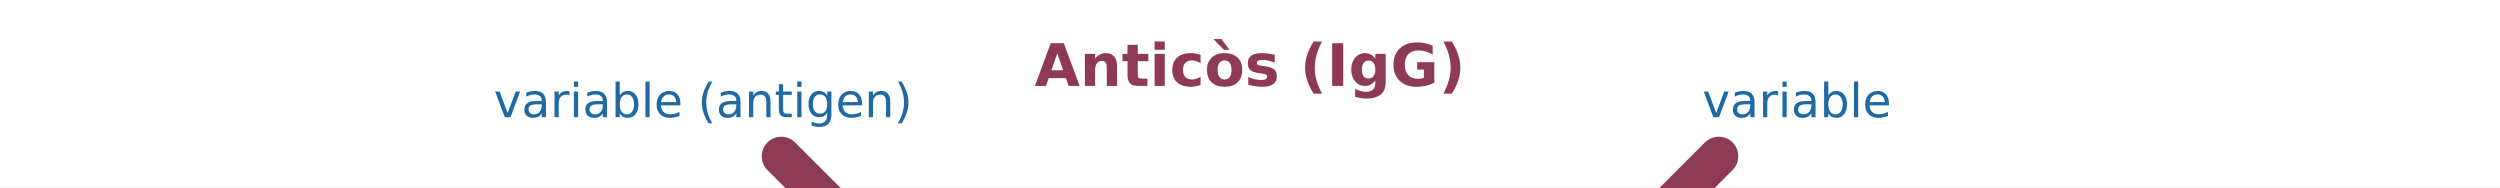
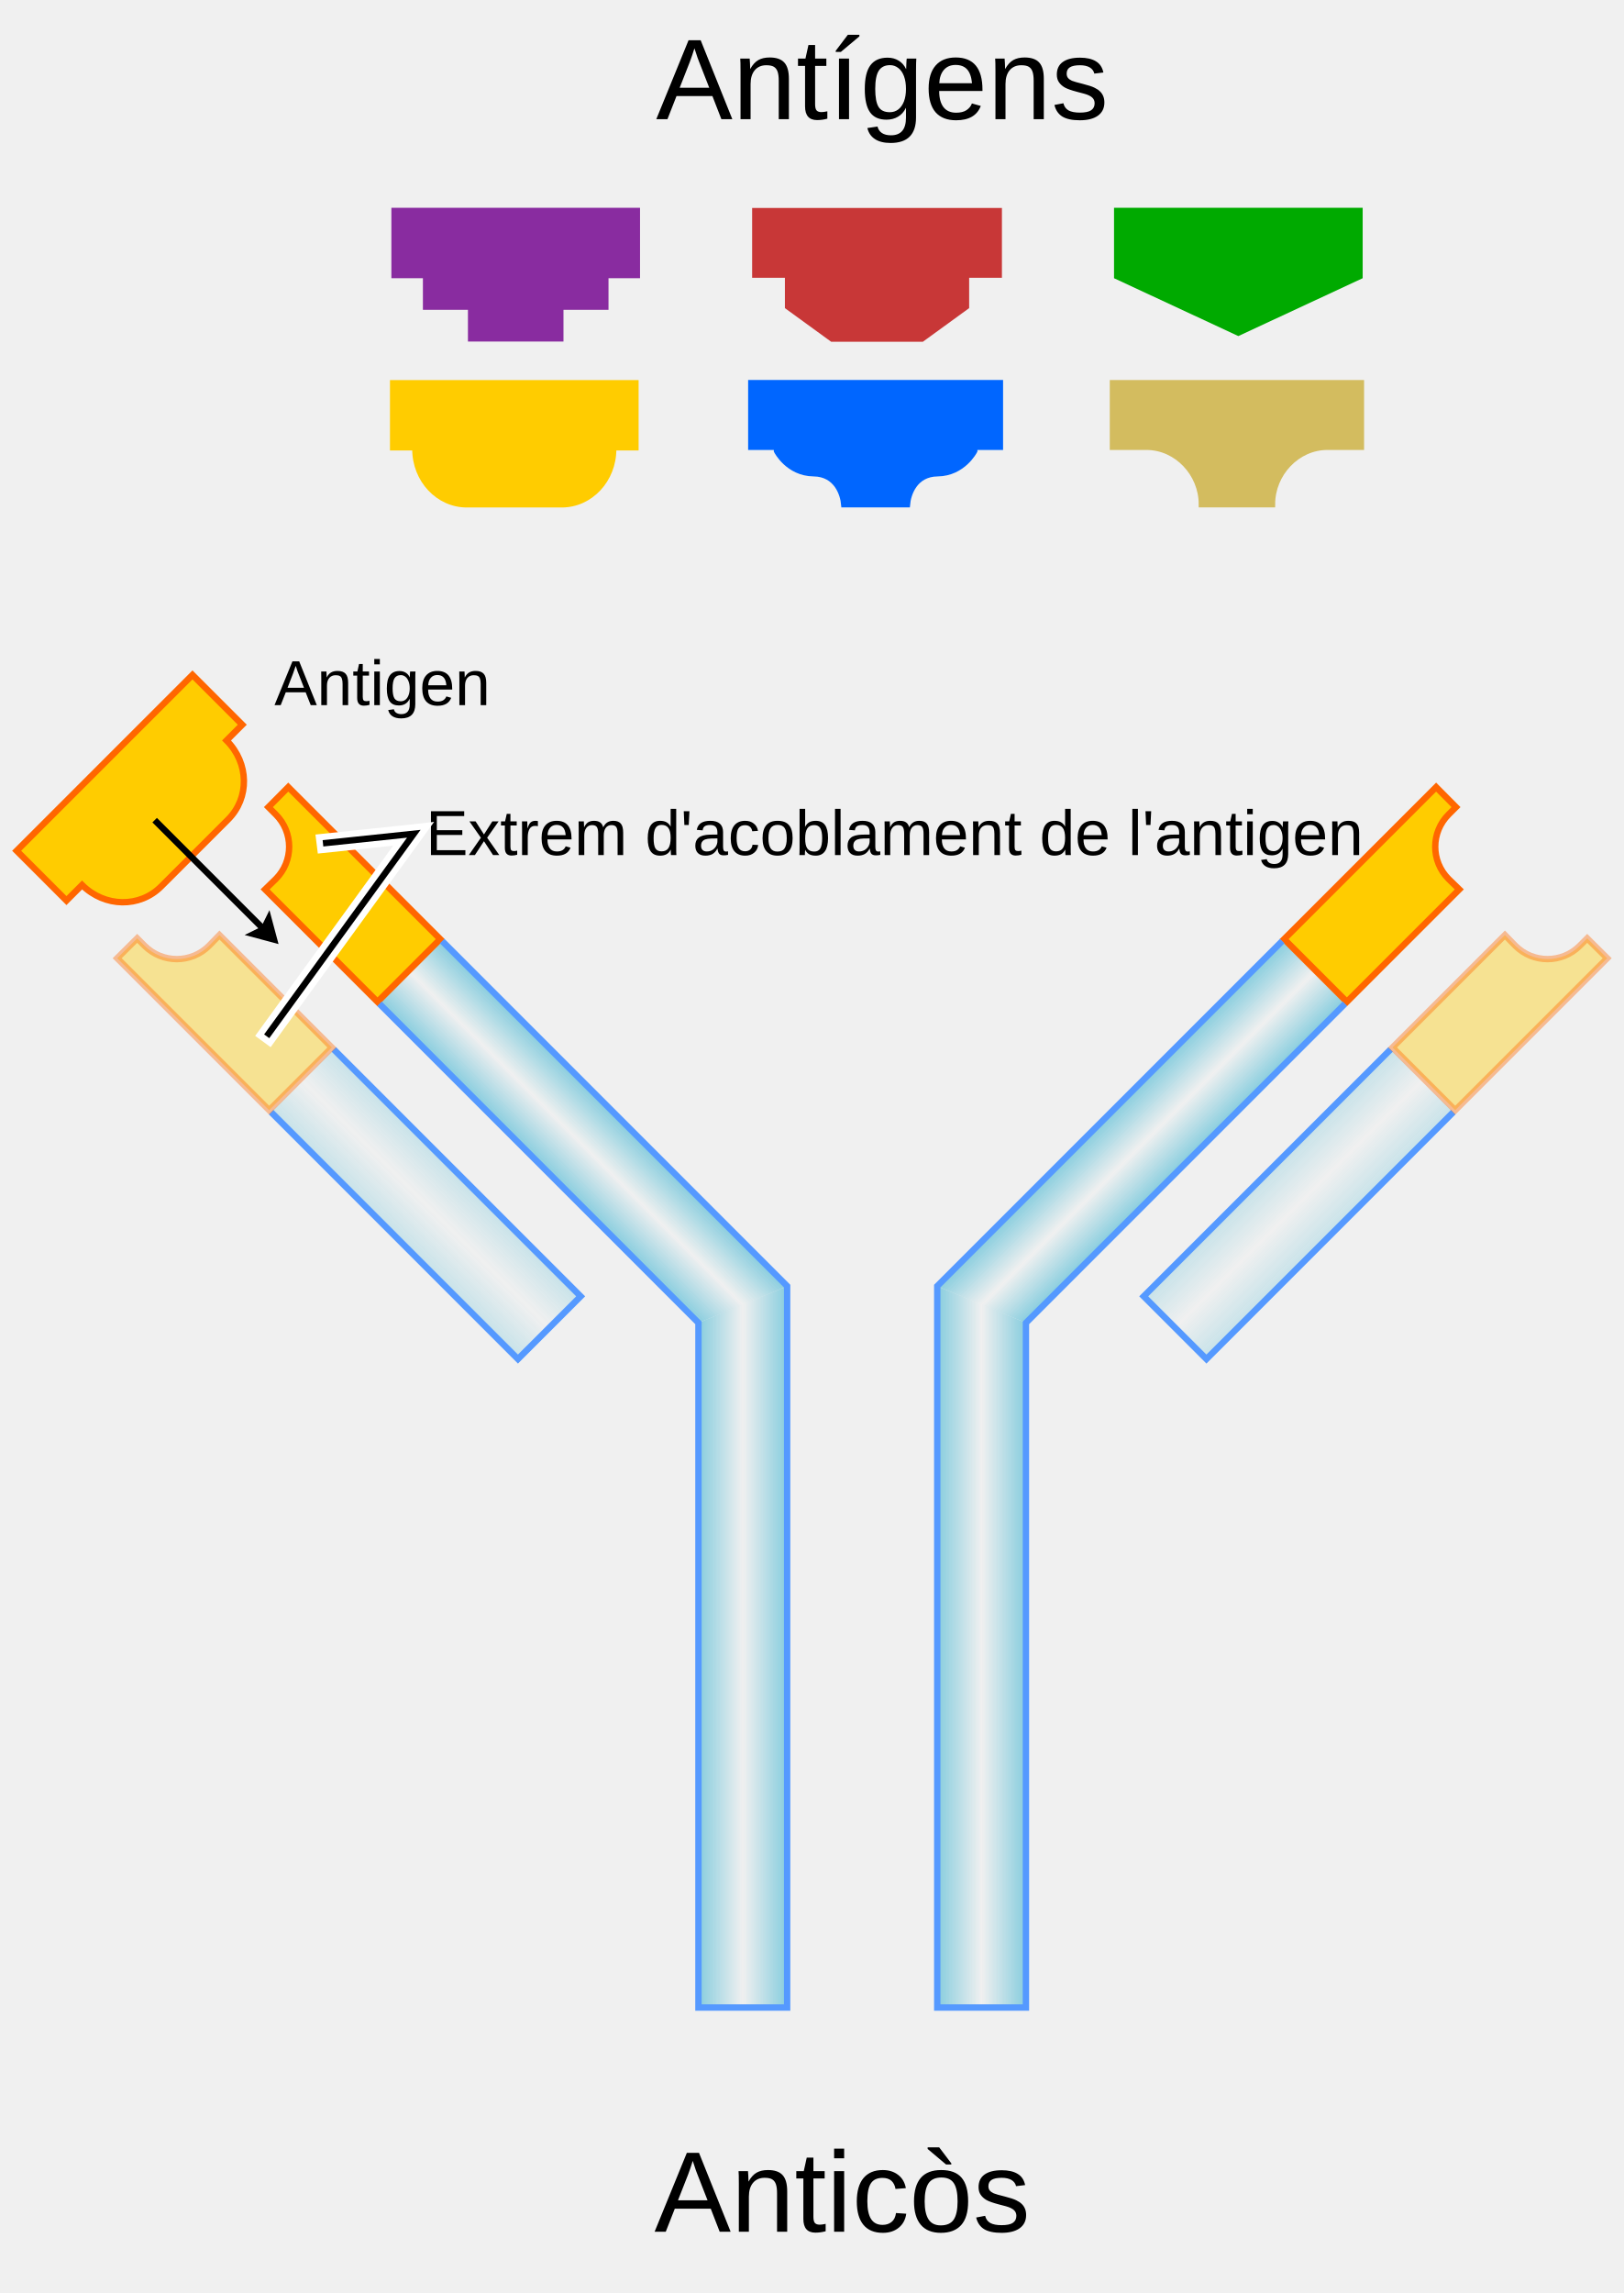
- <svg xmlns="http://www.w3.org/2000/svg" viewBox="0 0 640 48" font-family="DejaVu Sans, Liberation Sans, Arial, sans-serif">
-   <rect width="640" height="48" fill="#fff" />
-   <defs>
-     <marker id="ah" markerWidth="8" markerHeight="8" refX="7" refY="3" orient="auto">
-       <path d="M0,0 L8,3 L0,6 Z" fill="#1b1f24" />
-     </marker>
-     <marker id="ahg" markerWidth="8" markerHeight="8" refX="7" refY="3" orient="auto">
-       <path d="M0,0 L8,3 L0,6 Z" fill="#0E7C66" />
-     </marker>
-     <marker id="ahr" markerWidth="8" markerHeight="8" refX="7" refY="3" orient="auto">
-       <path d="M0,0 L8,3 L0,6 Z" fill="#B23A52" />
-     </marker>
-     <marker id="ahb" markerWidth="8" markerHeight="8" refX="7" refY="3" orient="auto">
-       <path d="M0,0 L8,3 L0,6 Z" fill="#1F6AA5" />
-     </marker>
+ <svg xmlns="http://www.w3.org/2000/svg" xmlns:xlink="http://www.w3.org/1999/xlink" viewBox="0 0 255 360" version="1.0" width="255" height="360" id="svg2">
+   <defs id="defs4">
+     <linearGradient id="linearGradient8210">
+       <stop style="stop-color:#87cdde;stop-opacity:0.392" offset="0" id="stop8212" />
+       <stop style="stop-color:#87cdde;stop-opacity:0" offset="0.5" id="stop8214" />
+       <stop style="stop-color:#87cdde;stop-opacity:0.392" offset="1" id="stop8216" />
+     </linearGradient>
+     <linearGradient id="linearGradient4120">
+       <stop style="stop-color:#87cdde;stop-opacity:1" offset="0" id="stop4122" />
+       <stop style="stop-color:#87cdde;stop-opacity:0" offset="0.5" id="stop4128" />
+       <stop style="stop-color:#87cdde;stop-opacity:1" offset="1" id="stop4124" />
+     </linearGradient>
+     <linearGradient x1="108.75" y1="444.237" x2="122.679" y2="444.237" id="linearGradient6261" xlink:href="#linearGradient4120" gradientUnits="userSpaceOnUse" gradientTransform="matrix(-1,0,0,-1,269.8908,999.2559)" />
+     <linearGradient x1="108.75" y1="444.237" x2="122.679" y2="444.237" id="linearGradient6265" xlink:href="#linearGradient4120" gradientUnits="userSpaceOnUse" gradientTransform="matrix(-0.7071068,0.7071068,0.7071068,0.7071068,-110.8754,77.38042)" />
+     <linearGradient x1="108.75" y1="444.237" x2="122.679" y2="444.237" id="linearGradient6270" xlink:href="#linearGradient8210" gradientUnits="userSpaceOnUse" gradientTransform="translate(-388.608,-23.68451)" />
+     <linearGradient x1="108.75" y1="444.237" x2="122.679" y2="444.237" id="linearGradient8244" xlink:href="#linearGradient8210" gradientUnits="userSpaceOnUse" gradientTransform="translate(-388.608,-23.68451)" />
+     <linearGradient x1="108.75" y1="444.237" x2="122.679" y2="444.237" id="linearGradient8246" xlink:href="#linearGradient4120" gradientUnits="userSpaceOnUse" gradientTransform="matrix(-0.7071068,0.7071068,0.7071068,0.7071068,-110.8754,77.38042)" />
+     <linearGradient x1="108.75" y1="444.237" x2="122.679" y2="444.237" id="linearGradient8248" xlink:href="#linearGradient4120" gradientUnits="userSpaceOnUse" gradientTransform="matrix(-1,0,0,-1,269.8908,999.2559)" />
+     <linearGradient x1="108.75" y1="444.237" x2="122.679" y2="444.237" id="linearGradient16169" xlink:href="#linearGradient4120" gradientUnits="userSpaceOnUse" gradientTransform="matrix(1,0,0,-1,75.96151,999.2559)" />
+     <linearGradient x1="108.75" y1="444.237" x2="122.679" y2="444.237" id="linearGradient16173" xlink:href="#linearGradient4120" gradientUnits="userSpaceOnUse" gradientTransform="matrix(0.7071068,0.7071068,-0.7071068,0.7071068,456.7276,77.38042)" />
+     <linearGradient x1="108.75" y1="444.237" x2="122.679" y2="444.237" id="linearGradient16178" xlink:href="#linearGradient8210" gradientUnits="userSpaceOnUse" gradientTransform="translate(-633.1625,-268.239)" />
+     <linearGradient x1="108.75" y1="444.237" x2="122.679" y2="444.237" id="linearGradient16182" xlink:href="#linearGradient4120" gradientUnits="userSpaceOnUse" gradientTransform="matrix(-1,0,0,-1,269.8908,999.2559)" />
+     <linearGradient x1="108.75" y1="444.237" x2="122.679" y2="444.237" id="linearGradient16186" xlink:href="#linearGradient4120" gradientUnits="userSpaceOnUse" gradientTransform="matrix(-0.7071068,0.7071068,0.7071068,0.7071068,-110.8754,77.38042)" />
+     <linearGradient x1="108.75" y1="444.237" x2="122.679" y2="444.237" id="linearGradient16191" xlink:href="#linearGradient8210" gradientUnits="userSpaceOnUse" gradientTransform="translate(-388.608,-23.68451)" />
+     <linearGradient x1="108.75" y1="444.237" x2="122.679" y2="444.237" id="linearGradient17197" xlink:href="#linearGradient8210" gradientUnits="userSpaceOnUse" gradientTransform="translate(-388.608,-23.68451)" />
+     <linearGradient x1="108.75" y1="444.237" x2="122.679" y2="444.237" id="linearGradient17199" xlink:href="#linearGradient4120" gradientUnits="userSpaceOnUse" gradientTransform="matrix(-0.7071068,0.7071068,0.7071068,0.7071068,-110.8754,77.38042)" />
+     <linearGradient x1="108.75" y1="444.237" x2="122.679" y2="444.237" id="linearGradient17201" xlink:href="#linearGradient4120" gradientUnits="userSpaceOnUse" gradientTransform="matrix(-1,0,0,-1,269.8908,999.2559)" />
+     <linearGradient x1="108.75" y1="444.237" x2="122.679" y2="444.237" id="linearGradient17203" xlink:href="#linearGradient8210" gradientUnits="userSpaceOnUse" gradientTransform="translate(-633.1625,-268.239)" />
+     <linearGradient x1="108.75" y1="444.237" x2="122.679" y2="444.237" id="linearGradient17205" xlink:href="#linearGradient4120" gradientUnits="userSpaceOnUse" gradientTransform="matrix(0.7071068,0.7071068,-0.7071068,0.7071068,456.7276,77.38042)" />
+     <linearGradient x1="108.75" y1="444.237" x2="122.679" y2="444.237" id="linearGradient17207" xlink:href="#linearGradient4120" gradientUnits="userSpaceOnUse" gradientTransform="matrix(1,0,0,-1,75.96151,999.2559)" />
+     <linearGradient x1="108.75" y1="444.237" x2="122.679" y2="444.237" id="linearGradient17230" xlink:href="#linearGradient4120" gradientUnits="userSpaceOnUse" gradientTransform="matrix(1,0,0,-1,38.4289,697.9804)" />
+     <linearGradient x1="108.75" y1="444.237" x2="122.679" y2="444.237" id="linearGradient17234" xlink:href="#linearGradient4120" gradientUnits="userSpaceOnUse" gradientTransform="matrix(0.7071068,0.7071068,-0.7071068,0.7071068,419.195,-223.8951)" />
+     <linearGradient x1="108.75" y1="444.237" x2="122.679" y2="444.237" id="linearGradient17239" xlink:href="#linearGradient8210" gradientUnits="userSpaceOnUse" gradientTransform="translate(-393.589,-454.7334)" />
+     <linearGradient x1="108.75" y1="444.237" x2="122.679" y2="444.237" id="linearGradient17243" xlink:href="#linearGradient4120" gradientUnits="userSpaceOnUse" gradientTransform="matrix(-1,0,0,-1,232.3581,697.9804)" />
+     <linearGradient x1="108.75" y1="444.237" x2="122.679" y2="444.237" id="linearGradient17247" xlink:href="#linearGradient4120" gradientUnits="userSpaceOnUse" gradientTransform="matrix(-0.7071068,0.7071068,0.7071068,0.7071068,-148.408,-223.8951)" />
+     <linearGradient x1="108.75" y1="444.237" x2="122.679" y2="444.237" id="linearGradient17252" xlink:href="#linearGradient8210" gradientUnits="userSpaceOnUse" gradientTransform="translate(-202.1137,-263.258)" />
+     <linearGradient x1="108.75" y1="444.237" x2="122.679" y2="444.237" id="linearGradient2359" xlink:href="#linearGradient4120" gradientUnits="userSpaceOnUse" gradientTransform="matrix(1,0,0,-1,38.4289,697.9804)" />
+     <linearGradient x1="108.75" y1="444.237" x2="122.679" y2="444.237" id="linearGradient2363" xlink:href="#linearGradient4120" gradientUnits="userSpaceOnUse" gradientTransform="matrix(0.7071068,0.7071068,-0.7071068,0.7071068,419.195,-223.8951)" />
+     <linearGradient x1="108.75" y1="444.237" x2="122.679" y2="444.237" id="linearGradient2368" xlink:href="#linearGradient8210" gradientUnits="userSpaceOnUse" gradientTransform="translate(-393.589,-454.7334)" />
+     <linearGradient x1="108.75" y1="444.237" x2="122.679" y2="444.237" id="linearGradient2372" xlink:href="#linearGradient4120" gradientUnits="userSpaceOnUse" gradientTransform="matrix(-1,0,0,-1,232.3581,697.9804)" />
+     <linearGradient x1="108.75" y1="444.237" x2="122.679" y2="444.237" id="linearGradient2376" xlink:href="#linearGradient4120" gradientUnits="userSpaceOnUse" gradientTransform="matrix(-0.7071068,0.7071068,0.7071068,0.7071068,-148.408,-223.8951)" />
+     <linearGradient x1="108.75" y1="444.237" x2="122.679" y2="444.237" id="linearGradient2381" xlink:href="#linearGradient8210" gradientUnits="userSpaceOnUse" gradientTransform="translate(-202.1137,-263.258)" />
+     <linearGradient x1="108.75" y1="444.237" x2="122.679" y2="444.237" id="linearGradient2395" xlink:href="#linearGradient8210" gradientUnits="userSpaceOnUse" gradientTransform="translate(-202.1137,-263.258)" />
+     <linearGradient x1="108.75" y1="444.237" x2="122.679" y2="444.237" id="linearGradient2397" xlink:href="#linearGradient4120" gradientUnits="userSpaceOnUse" gradientTransform="matrix(-0.7071068,0.7071068,0.7071068,0.7071068,-148.408,-223.8951)" />
+     <linearGradient x1="108.75" y1="444.237" x2="122.679" y2="444.237" id="linearGradient2399" xlink:href="#linearGradient4120" gradientUnits="userSpaceOnUse" gradientTransform="matrix(-1,0,0,-1,232.3581,697.9804)" />
+     <linearGradient x1="108.75" y1="444.237" x2="122.679" y2="444.237" id="linearGradient2419" xlink:href="#linearGradient8210" gradientUnits="userSpaceOnUse" gradientTransform="translate(-202.1137,-263.258)" />
+     <linearGradient x1="108.75" y1="444.237" x2="122.679" y2="444.237" id="linearGradient2421" xlink:href="#linearGradient4120" gradientUnits="userSpaceOnUse" gradientTransform="matrix(-0.7071068,0.7071068,0.7071068,0.7071068,-148.408,-223.8951)" />
+     <linearGradient x1="108.75" y1="444.237" x2="122.679" y2="444.237" id="linearGradient2423" xlink:href="#linearGradient4120" gradientUnits="userSpaceOnUse" gradientTransform="matrix(-1,0,0,-1,232.3581,697.9804)" />
+     <linearGradient x1="108.75" y1="444.237" x2="122.679" y2="444.237" id="linearGradient2428" xlink:href="#linearGradient4120" gradientUnits="userSpaceOnUse" gradientTransform="matrix(-1,0,0,-1,232.3581,697.9804)" />
+     <linearGradient x1="108.75" y1="444.237" x2="122.679" y2="444.237" id="linearGradient2432" xlink:href="#linearGradient4120" gradientUnits="userSpaceOnUse" gradientTransform="matrix(-0.7071068,0.7071068,0.7071068,0.7071068,-148.408,-223.8951)" />
+     <linearGradient x1="108.75" y1="444.237" x2="122.679" y2="444.237" id="linearGradient2437" xlink:href="#linearGradient8210" gradientUnits="userSpaceOnUse" gradientTransform="translate(-202.1137,-263.258)" />
+     <linearGradient x1="108.75" y1="444.237" x2="122.679" y2="444.237" id="linearGradient2442" xlink:href="#linearGradient4120" gradientUnits="userSpaceOnUse" gradientTransform="matrix(1,0,0,-1,38.4289,697.9804)" />
+     <linearGradient x1="108.75" y1="444.237" x2="122.679" y2="444.237" id="linearGradient2446" xlink:href="#linearGradient4120" gradientUnits="userSpaceOnUse" gradientTransform="matrix(0.7071068,0.7071068,-0.7071068,0.7071068,419.195,-223.8951)" />
+     <linearGradient x1="108.75" y1="444.237" x2="122.679" y2="444.237" id="linearGradient2451" xlink:href="#linearGradient8210" gradientUnits="userSpaceOnUse" gradientTransform="translate(-393.589,-454.7334)" />
  </defs>
-   <text x="320" y="22" font-size="15" text-anchor="middle" fill="#8E3A55" font-weight="700" font-style="normal">Anticòs (IgG)</text>
-   <path d="M320 200 L240 80 L200 40" fill="none" stroke="#8E3A55" stroke-width="10" stroke-linecap="round" />
-   <path d="M320 200 L400 80 L440 40" fill="none" stroke="#8E3A55" stroke-width="10" stroke-linecap="round" />
-   <path d="M250 90 L220 70" fill="none" stroke="#1F6AA5" stroke-width="6" stroke-linecap="round" />
-   <path d="M390 90 L420 70" fill="none" stroke="#1F6AA5" stroke-width="6" stroke-linecap="round" />
-   <text x="180" y="30" font-size="12" text-anchor="middle" fill="#1F6AA5" font-weight="400" font-style="normal">variable (antigen)</text>
-   <text x="460" y="30" font-size="12" text-anchor="middle" fill="#1F6AA5" font-weight="400" font-style="normal">variable</text>
+   <use transform="matrix(-1,0,0,1,270.7871,0)" id="use2453" x="0" y="0" width="255" height="360" xlink:href="#rect2170" />
+   <use transform="matrix(-1,0,0,1,270.7871,0)" id="use2455" x="0" y="0" width="255" height="360" xlink:href="#rect4130" />
+   <use transform="matrix(-1,0,0,1,270.7871,0)" id="use2457" x="0" y="0" width="255" height="360" xlink:href="#path5103" />
+   <use transform="matrix(-1,0,0,1,270.7871,0)" id="use2459" x="0" y="0" width="255" height="360" xlink:href="#rect6095" />
+   <use transform="matrix(-1,0,0,1,270.7871,0)" id="use2461" x="0" y="0" width="255" height="360" xlink:href="#path6099" />
+   <use transform="matrix(-1,0,0,1,270.7871,0)" id="use2463" x="0" y="0" width="255" height="360" xlink:href="#path6120" />
+   <use transform="matrix(-1,0,0,1,270.7871,0)" id="use2465" x="0" y="0" width="255" height="360" xlink:href="#path6097" />
+   <path d="M 38.045,113.781 L 30.225,105.961 L 2.616,133.57 L 10.436,141.39 L 12.883,138.944 C 16.484,142.499 21.948,142.531 25.295,139.185 C 28.641,135.838 32.493,131.986 35.84,128.64 C 39.186,125.293 39.154,119.829 35.576,116.251 L 38.045,113.781 z " style="color:#000000;fill:#ffcc00;fill-opacity:1;fill-rule:nonzero;stroke:#ff6600;stroke-width:1px;stroke-linecap:butt;stroke-linejoin:miter;marker:none;marker-start:none;marker-mid:none;marker-end:none;stroke-miterlimit:4;stroke-dashoffset:0;stroke-opacity:1;visibility:visible;display:inline;overflow:visible;enable-background:accumulate" id="path9250" />
+   <path d="M 61.461,32.622 L 100.506,32.622 L 100.506,43.68 L 61.461,43.68 L 61.461,32.622 z M 66.411,40.388 L 95.556,40.388 L 95.556,48.642 L 66.411,48.642 L 66.411,40.388 z M 73.482,48.401 L 88.485,48.401 L 88.485,53.622 L 73.482,53.622 L 73.482,48.401 z " style="color:#000000;fill:#892ca0;fill-opacity:1;fill-rule:nonzero;stroke:none;stroke-width:1px;stroke-linecap:butt;stroke-linejoin:miter;marker:none;marker-start:none;marker-mid:none;marker-end:none;stroke-miterlimit:4;stroke-dashoffset:0;stroke-opacity:0.392;visibility:visible;display:inline;overflow:visible;enable-background:accumulate" id="rect8257" />
+   <path d="M 144.764,53.187 L 151.719,48.134 L 151.719,43.145 L 156.866,43.145 L 156.866,33.124 L 118.581,33.124 L 118.581,43.145 L 123.728,43.145 L 123.728,48.134 L 130.682,53.187 L 144.764,53.187 z " style="color:#000000;fill:#c83737;fill-opacity:1;fill-rule:nonzero;stroke:#c83737;stroke-width:0.943px;stroke-linecap:butt;stroke-linejoin:miter;marker:none;marker-start:none;marker-mid:none;marker-end:none;stroke-miterlimit:4;stroke-dashoffset:0;stroke-opacity:1;visibility:visible;display:inline;overflow:visible;enable-background:accumulate" id="path9255" />
+   <path d="M 174.941,32.622 L 213.986,32.622 L 213.986,43.68 L 194.463,52.762 L 174.941,43.68 L 174.941,32.622 z " style="color:#000000;fill:#00aa00;fill-opacity:1;fill-rule:nonzero;stroke:none;stroke-width:1px;stroke-linecap:butt;stroke-linejoin:miter;marker:none;marker-start:none;marker-mid:none;marker-end:none;stroke-miterlimit:4;stroke-dashoffset:0;stroke-opacity:0.392;visibility:visible;display:inline;overflow:visible;enable-background:accumulate" id="path10231" />
+   <path d="M 61.238,59.669 L 100.283,59.669 L 100.283,70.727 L 61.238,70.727 L 61.238,59.669 z M 96.791,70.51 C 96.791,75.569 92.95,79.675 88.217,79.675 C 83.484,79.675 78.037,79.675 73.304,79.675 C 68.572,79.675 64.731,75.569 64.731,70.51" style="color:#000000;fill:#ffcc00;fill-opacity:1;fill-rule:nonzero;stroke:none;stroke-width:1px;stroke-linecap:butt;stroke-linejoin:miter;marker:none;marker-start:none;marker-mid:none;marker-end:none;stroke-miterlimit:4;stroke-dashoffset:0;stroke-opacity:0.392;visibility:visible;display:inline;overflow:visible;enable-background:accumulate" id="rect9232" />
+   <path d="M 142.423,79.158 C 142.555,77.656 143.528,74.341 147.24,74.297 C 151.217,74.249 152.985,70.778 152.985,70.778 L 152.985,70.143 L 157.018,70.143 L 157.018,60.155 L 117.983,60.155 L 117.983,70.143 L 122.016,70.143 L 122.016,70.778 C 122.016,70.778 123.784,74.249 127.761,74.297 C 131.474,74.341 132.446,77.656 132.579,79.158 L 142.423,79.158 z " style="fill:#0066ff;fill-opacity:1;fill-rule:evenodd;stroke:#0066ff;stroke-width:1px;stroke-linecap:butt;stroke-linejoin:miter;stroke-opacity:1" id="path10233" />
+   <path d="M 199.743,79.158 C 199.743,74.353 203.643,70.143 208.449,70.143 L 213.708,70.143 L 213.708,60.166 L 174.773,60.166 L 174.773,70.143 L 180.032,70.143 C 184.838,70.143 188.738,74.353 188.738,79.158 L 199.743,79.158 z " style="color:#000000;fill:#d3bc5f;fill-opacity:1;fill-rule:nonzero;stroke:#d3bc5f;stroke-width:1px;stroke-linecap:butt;stroke-linejoin:miter;marker:none;marker-start:none;marker-mid:none;marker-end:none;stroke-miterlimit:4;stroke-dashoffset:0;stroke-opacity:1;visibility:visible;display:inline;overflow:visible;enable-background:accumulate" id="path11211" />
+   <switch allowreorder="yes" style="font-size:18px;font-family:Arial" id="switch103">
+     <text x="103.033" y="18.712" style="font-size:18px;font-family:Arial" id="text12212-ca" xml:space="preserve">
+       <tspan x="103.033" y="18.712" style="font-size:18px" id="tspan12214-ca">Antígens</tspan>
+     </text>
+   </switch>
+   <switch allowreorder="yes" style="font-size:18px;font-family:Arial" id="switch133">
+     <text x="102.765" y="350.385" style="font-size:18px;font-family:Arial" id="text12216-ca" xml:space="preserve">
+       <tspan x="102.765" y="350.385" style="font-size:18px" id="tspan12218-ca">Anticòs</tspan>
+     </text>
+   </switch>
+   <switch allowreorder="yes" style="font-size:10px;font-family:Arial" id="switch163">
+     <text x="43.092" y="110.712" style="font-size:10px;font-family:Arial" id="text12226-ca" xml:space="preserve">
+       <tspan x="43.092" y="110.712" style="font-size:10px" id="tspan12228-ca">Antigen</tspan>
+     </text>
+   </switch>
+   <switch allowreorder="yes" style="font-size:10px;font-family:Arial" id="switch193">
+     <text x="66.849" y="134.239" style="font-size:10px;font-family:Arial" id="text12234-ca" xml:space="preserve">
+       <tspan x="66.849" y="134.239" style="font-size:10px" id="tspan12236-ca">Extrem d'acoblament de l'antigen</tspan>
+     </text>
+   </switch>
+   <path d="M 24.287,128.765 L 41.788,146.266" style="fill:none;fill-opacity:0.75;fill-rule:evenodd;stroke:#000000;stroke-width:1;stroke-linecap:butt;stroke-linejoin:miter;stroke-miterlimit:4;stroke-dasharray:none;stroke-opacity:1" id="path12258" />
+   <rect width="13.929" height="54.821" x="-93.364" y="153.568" transform="matrix(0.7071068,-0.7071068,0.7071068,0.7071068,0,0)" style="color:#000000;fill:url(#linearGradient2437);fill-opacity:1;fill-rule:nonzero;stroke:none;stroke-width:1px;stroke-linecap:butt;stroke-linejoin:miter;marker:none;marker-start:none;marker-mid:none;marker-end:none;stroke-miterlimit:4;stroke-dasharray:none;stroke-dashoffset:0;stroke-opacity:1;visibility:visible;display:inline;overflow:visible;enable-background:accumulate" id="rect2170" />
+   <path d="M 52.42,164.758 L 91.185,203.523 L 81.336,213.372 L 42.571,174.607" style="color:#000000;fill:none;fill-opacity:1;fill-rule:nonzero;stroke:#5599ff;stroke-width:1px;stroke-linecap:butt;stroke-linejoin:miter;marker:none;marker-start:none;marker-mid:none;marker-end:none;stroke-miterlimit:4;stroke-dashoffset:0;stroke-opacity:1;visibility:visible;display:inline;overflow:visible;enable-background:accumulate" id="rect4130" />
+   <path d="M 18.403,150.439 L 21.542,147.321 L 22.703,148.482 C 25.498,151.277 30.034,151.277 32.829,148.482 L 34.463,146.801 L 52.117,164.455 L 42.268,174.304 L 18.403,150.439 z " style="color:#000000;fill:#ffcc00;fill-opacity:0.392;fill-rule:nonzero;stroke:#ff6600;stroke-width:1px;stroke-linecap:butt;stroke-linejoin:miter;marker:none;marker-start:none;marker-mid:none;marker-end:none;stroke-miterlimit:4;stroke-dashoffset:0;stroke-opacity:0.392;visibility:visible;display:inline;overflow:visible;enable-background:accumulate" id="path5103" />
+   <path d="M 69.435,147.744 L 59.586,157.593 L 109.465,207.773 L 123.625,201.933 L 69.435,147.744 z " style="color:#000000;fill:url(#linearGradient2432);fill-opacity:1;fill-rule:nonzero;stroke:none;stroke-width:1px;stroke-linecap:butt;stroke-linejoin:miter;marker:none;marker-start:none;marker-mid:none;marker-end:none;stroke-miterlimit:4;stroke-dashoffset:0;stroke-opacity:1;visibility:visible;display:inline;overflow:visible;enable-background:accumulate" id="rect6095" />
+   <path d="M 45.267,123.576 L 42.149,126.715 L 43.31,127.875 C 46.104,130.67 46.104,135.206 43.31,138.001 L 41.629,139.636 L 59.283,157.29 L 69.132,147.441 L 45.267,123.576 z " style="color:#000000;fill:#ffcc00;fill-opacity:1;fill-rule:nonzero;stroke:#ff6600;stroke-width:1px;stroke-linecap:butt;stroke-linejoin:miter;marker:none;marker-start:none;marker-mid:none;marker-end:none;stroke-miterlimit:4;stroke-dashoffset:0;stroke-opacity:1;visibility:visible;display:inline;overflow:visible;enable-background:accumulate" id="path6099" />
+   <path d="M 123.608,315.095 L 109.68,315.095 L 109.68,207.681 L 123.581,201.951 L 123.608,315.095 z " style="color:#000000;fill:url(#linearGradient2428);fill-opacity:1;fill-rule:nonzero;stroke:none;stroke-width:1px;stroke-linecap:butt;stroke-linejoin:miter;marker:none;marker-start:none;marker-mid:none;marker-end:none;stroke-miterlimit:4;stroke-dashoffset:0;stroke-opacity:1;visibility:visible;display:inline;overflow:visible;enable-background:accumulate" id="path6120" />
+   <path d="M 69.435,147.744 L 123.608,201.917 L 123.608,315.183 L 109.68,315.183 L 109.681,207.69 L 59.586,157.593" style="color:#000000;fill:none;fill-opacity:1;fill-rule:nonzero;stroke:#5599ff;stroke-width:1px;stroke-linecap:butt;stroke-linejoin:miter;marker:none;marker-start:none;marker-mid:none;marker-end:none;stroke-miterlimit:4;stroke-dashoffset:0;stroke-opacity:1;visibility:visible;display:inline;overflow:visible;enable-background:accumulate" id="path6097" />
+   <path d="M 38.418,146.792 L 41.029,145.507 L 42.314,142.896 L 43.741,148.218 L 38.418,146.792 z " style="color:#000000;fill:#000000;fill-opacity:1;fill-rule:nonzero;stroke:none;stroke-width:2;stroke-linecap:butt;stroke-linejoin:miter;marker:none;marker-start:none;marker-mid:none;marker-end:none;stroke-miterlimit:4;stroke-dashoffset:0;stroke-opacity:1;visibility:visible;display:inline;overflow:visible;enable-background:accumulate" id="path13231" />
+   <path d="M 66.03,130.287 L 64.936,130.412 L 50.655,131.912 L 50.78,132.912 L 63.874,131.537 L 41.467,162.412 L 42.28,163.006 L 65.374,131.193 L 66.03,130.287 z " style="fill:none;fill-opacity:1;fill-rule:evenodd;stroke:#ffffff;stroke-width:2;stroke-linecap:butt;stroke-linejoin:miter;stroke-miterlimit:4;stroke-dasharray:none;stroke-opacity:1" id="path15180" />
+   <path d="M 50.717,132.399 L 64.981,130.9 L 41.878,162.698" style="fill:none;fill-opacity:0.75;fill-rule:evenodd;stroke:#000000;stroke-width:1px;stroke-linecap:butt;stroke-linejoin:miter;stroke-opacity:1" id="path15178" />
</svg>
